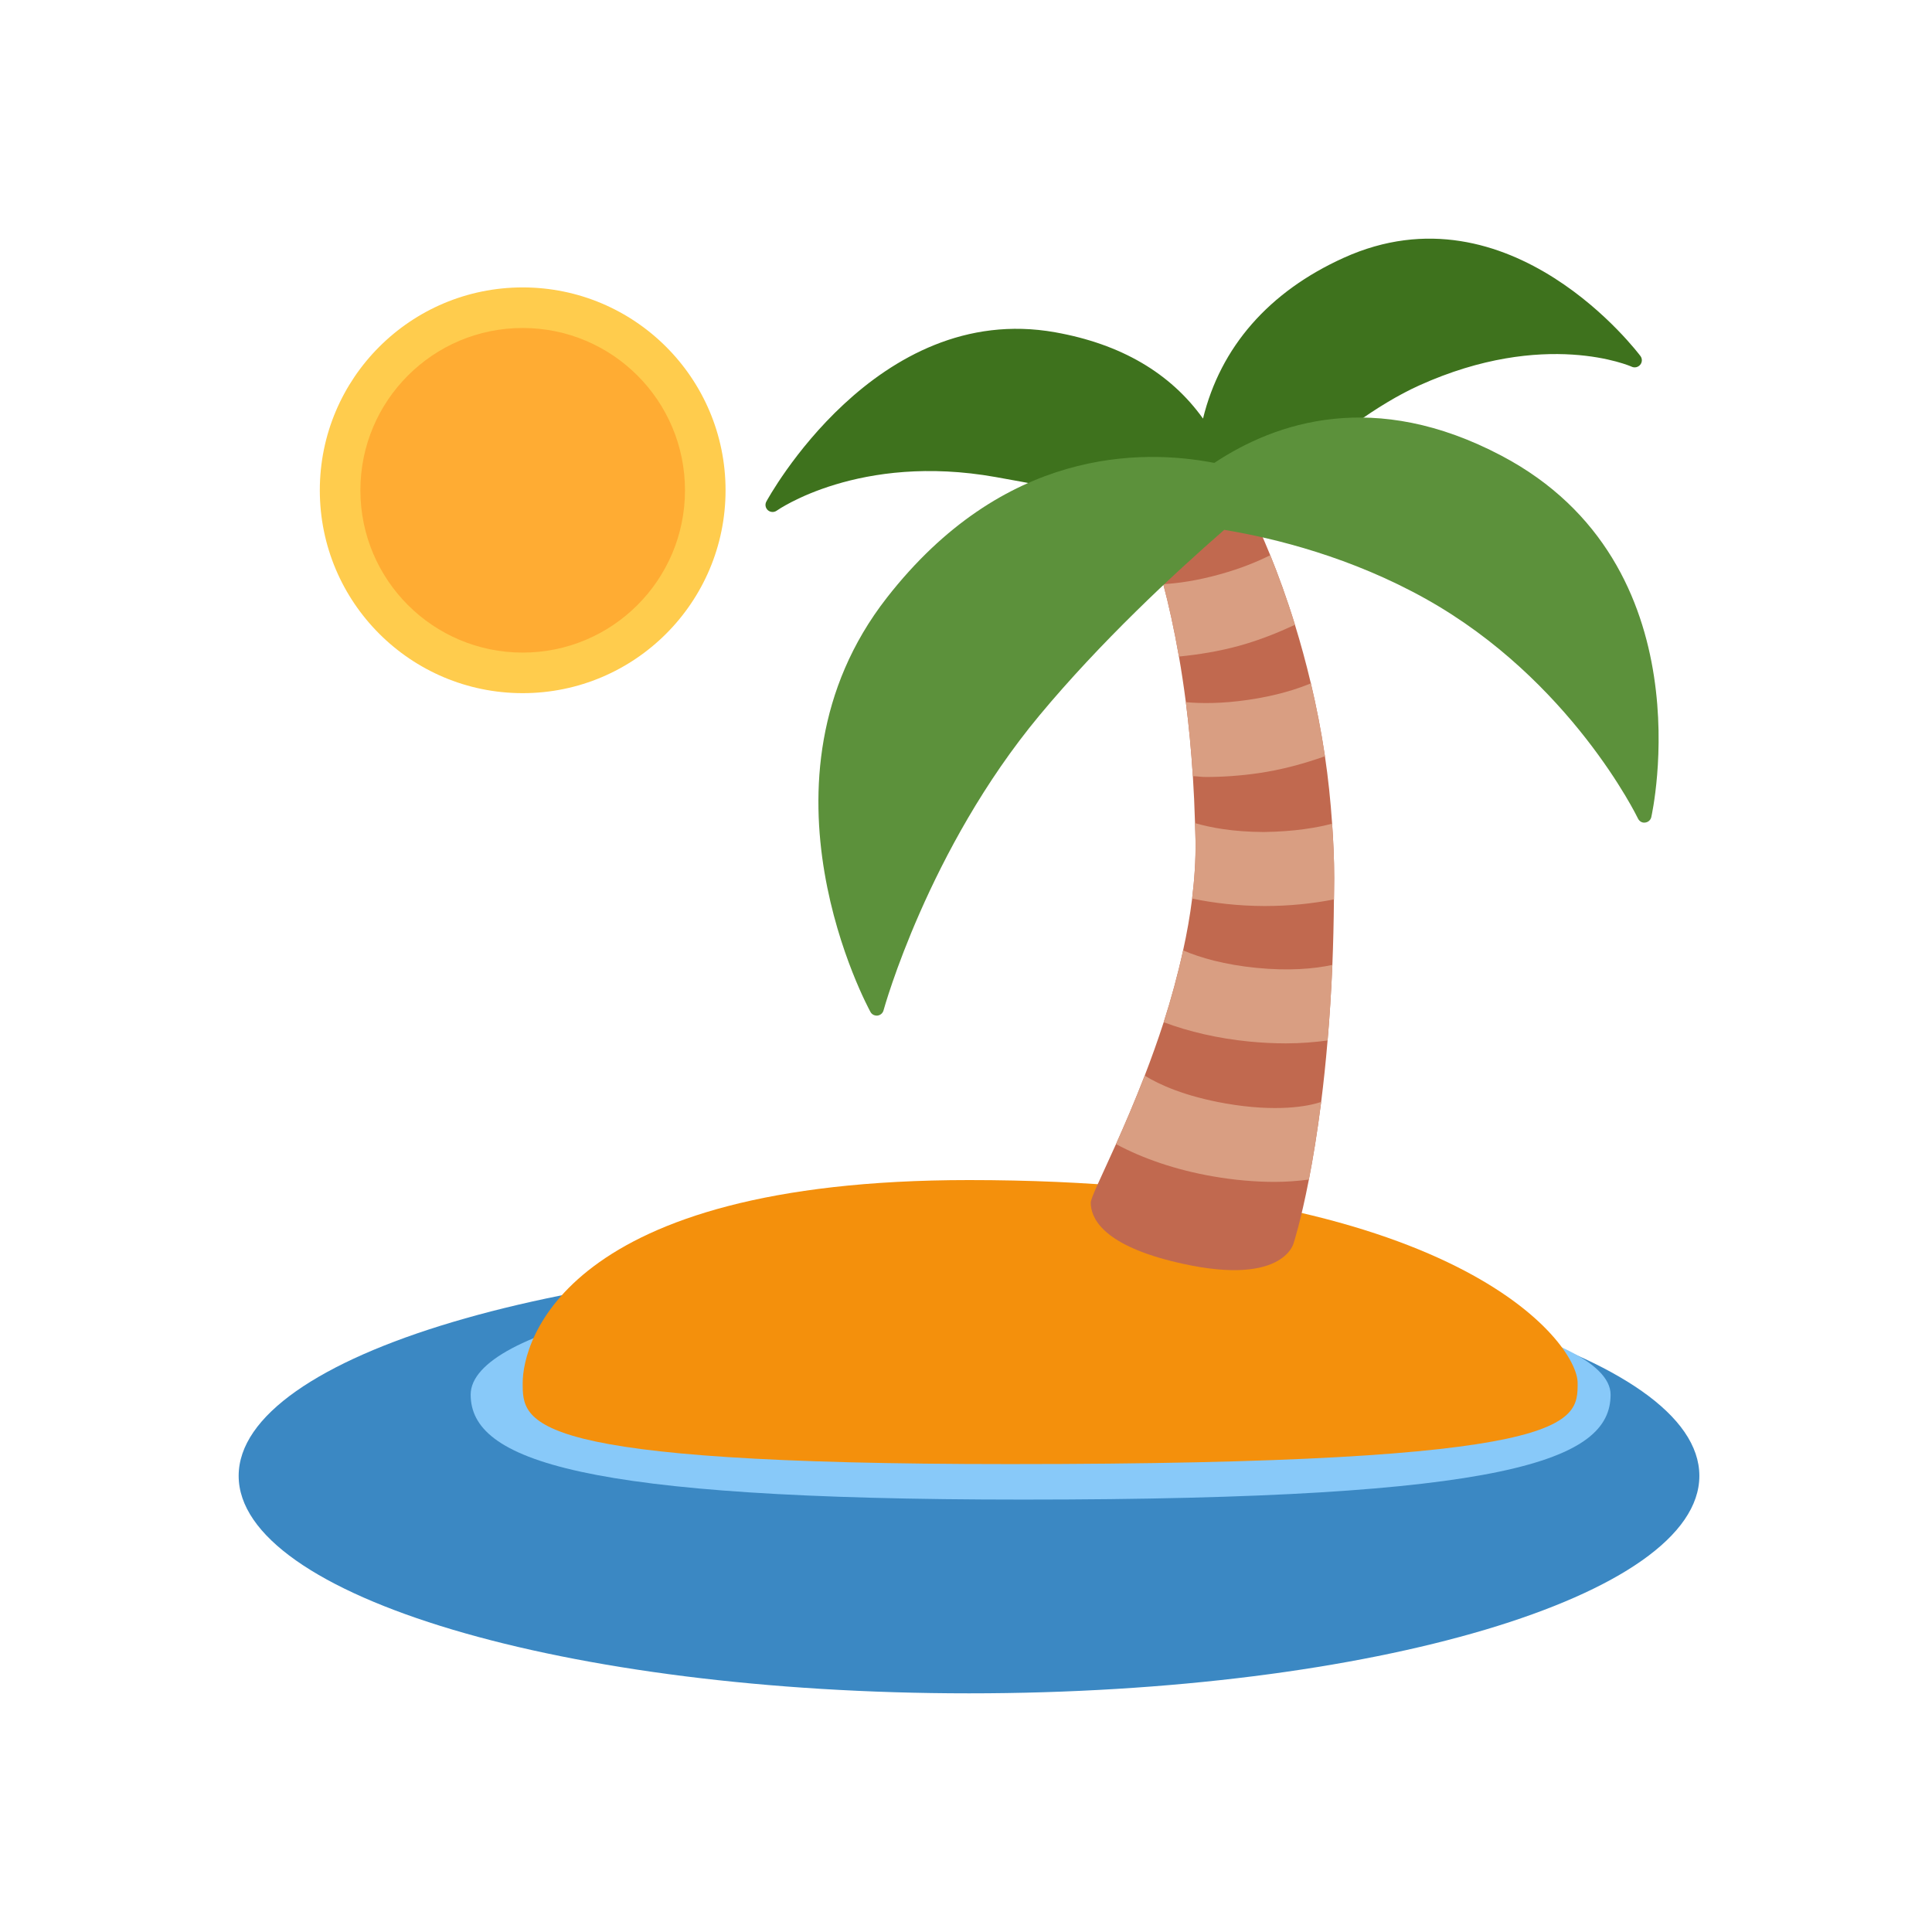
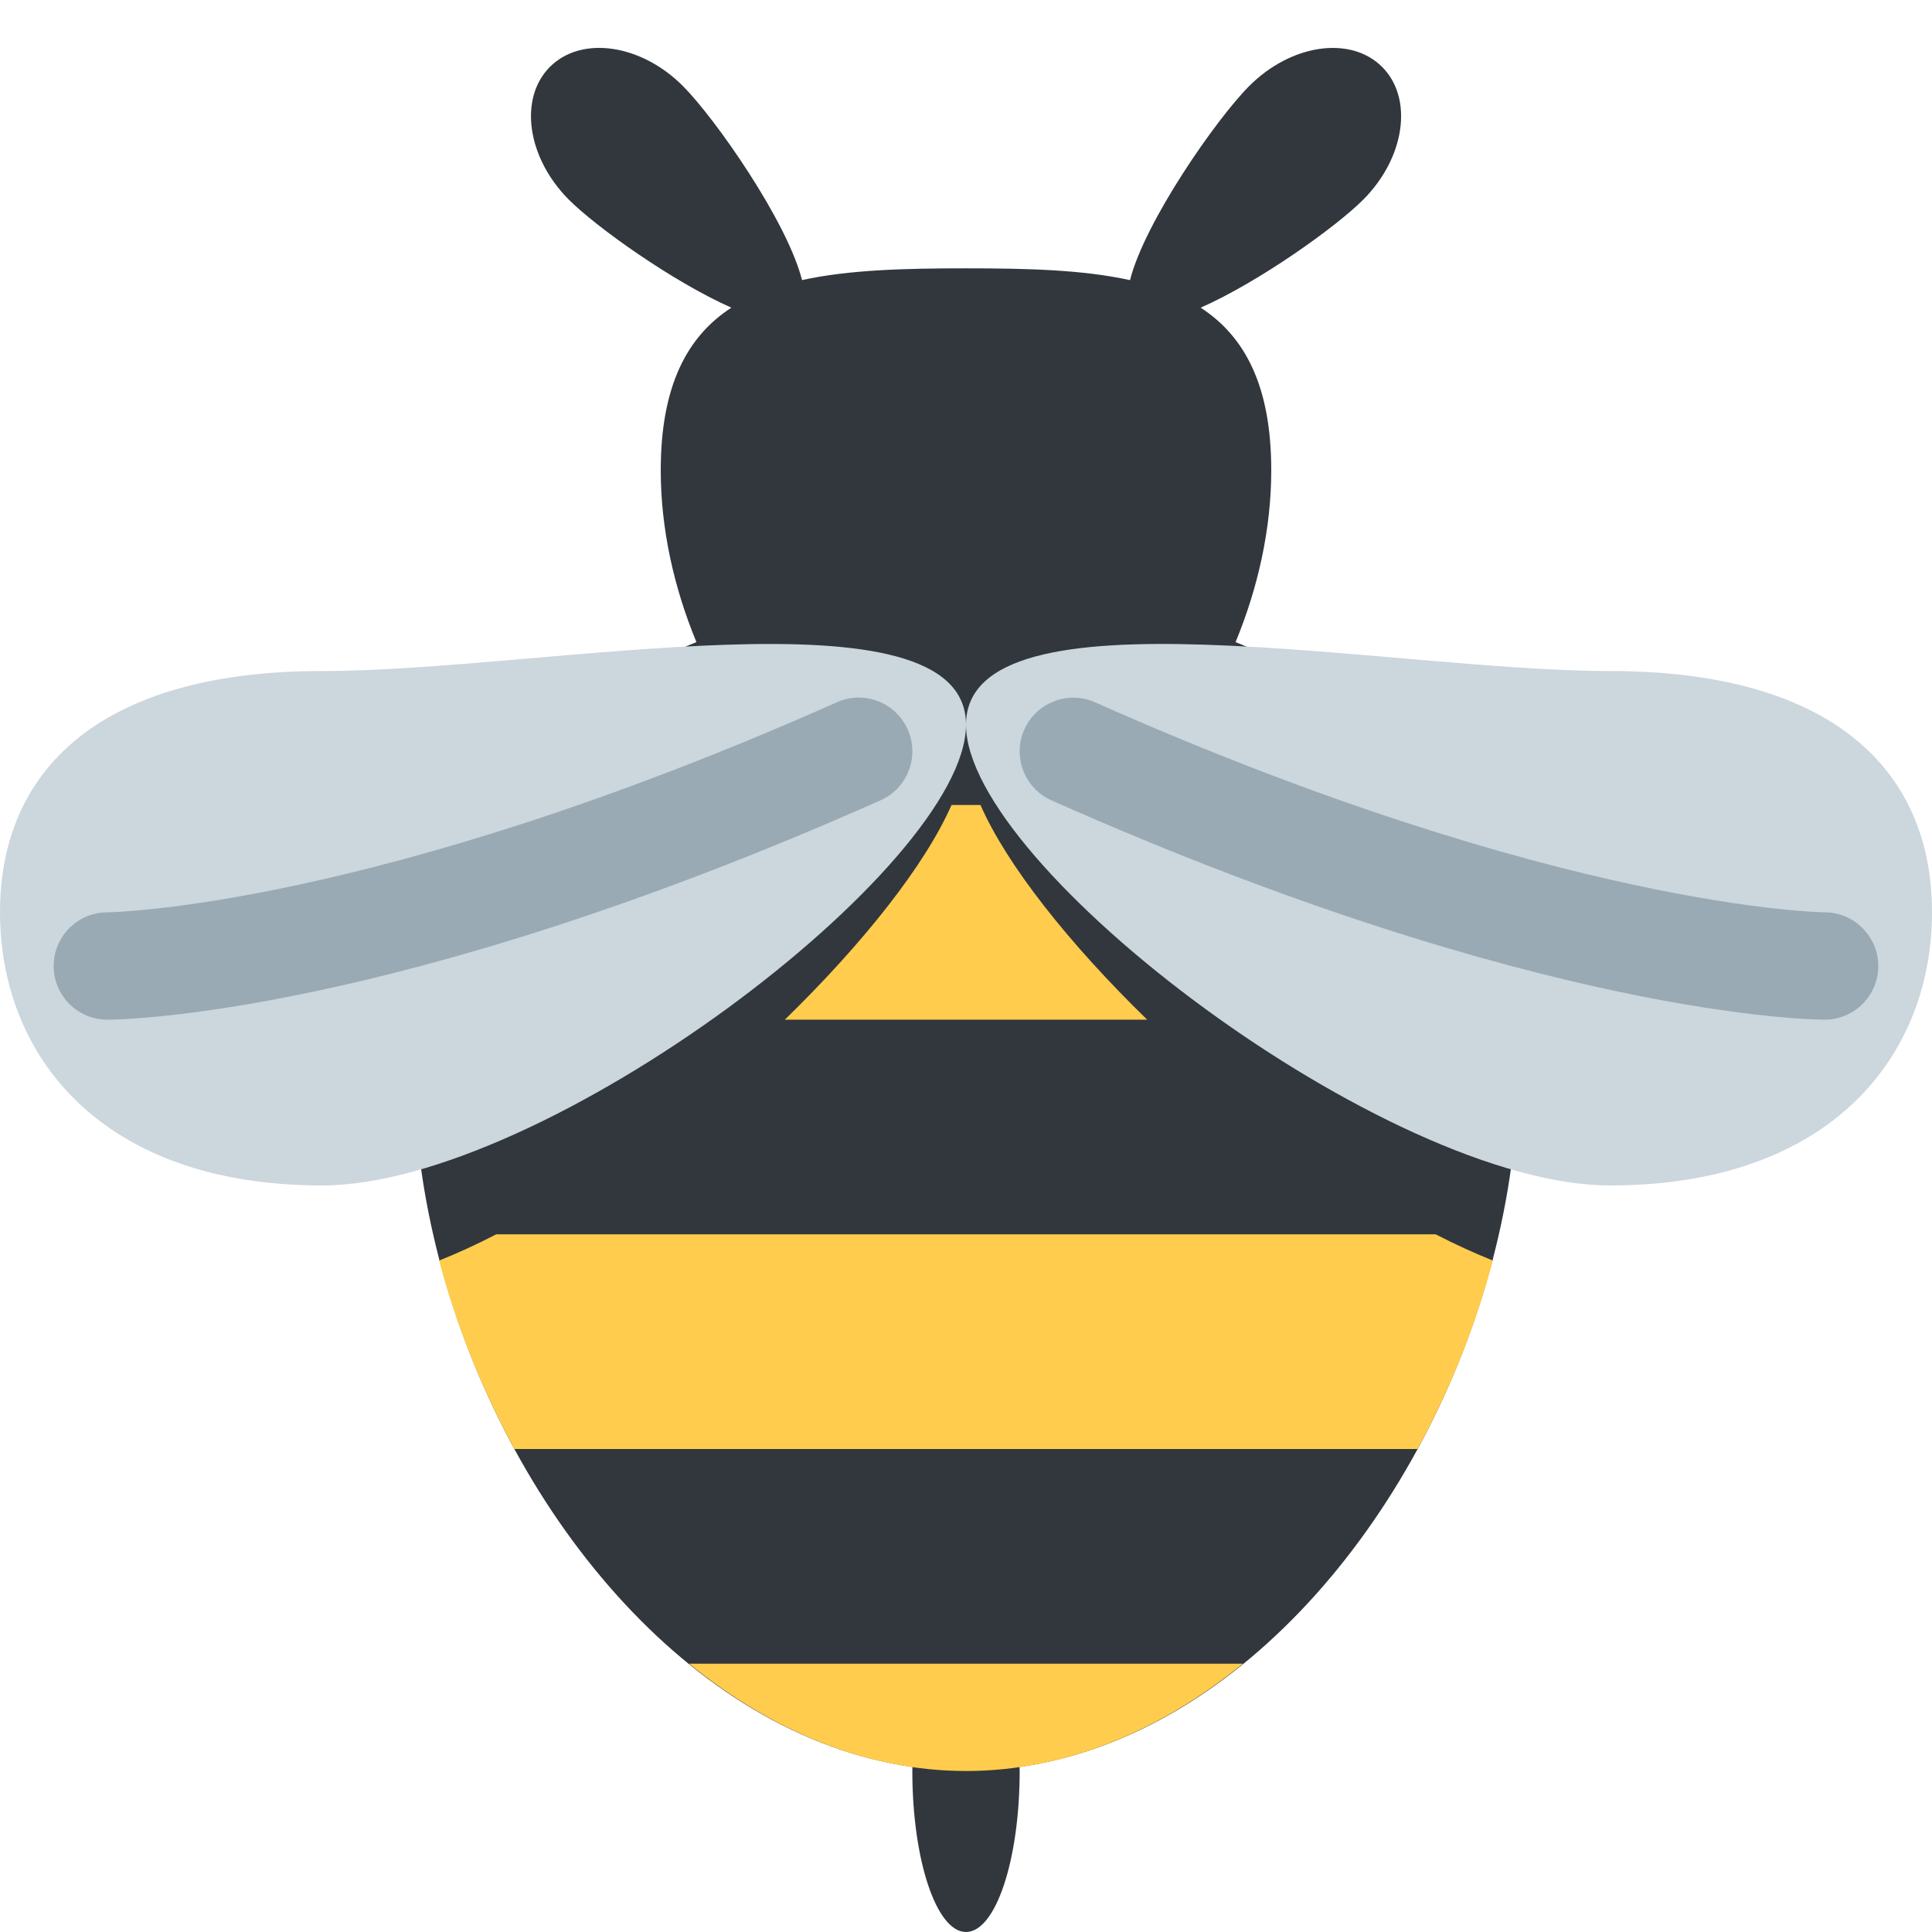
- <svg xmlns="http://www.w3.org/2000/svg" width="170px" height="170px" viewBox="0 0 170 170" version="1.1">
-   <g stroke="none" stroke-width="1" fill="none" fill-rule="evenodd">
-     <g transform="translate(21, 21)" fill-rule="nonzero">
-       <ellipse fill="#3B88C3" cx="64.265" cy="108.863" rx="64.265" ry="19.137" />
-       <path d="M120.719,101.716 C120.719,107.485 111.793,110.952 69.014,110.952 C30.008,110.952 20.415,107.485 20.415,101.716 C20.415,95.946 40.705,91.269 69.014,91.269 C97.322,91.269 120.719,95.946 120.719,101.716 L120.719,101.716 Z" fill="#88C9F9" />
-       <path d="M24.992,100.687 C24.992,97.117 28.562,82.836 64.265,82.836 C107.109,82.836 117.819,97.117 117.819,100.687 C117.819,104.258 117.819,107.828 67.835,107.828 C24.992,107.828 24.992,104.258 24.992,100.687 Z" fill="#F4900C" />
-       <circle fill="#FFCC4D" cx="24.992" cy="22.141" r="17.851" />
-       <circle fill="#FFAC33" cx="24.992" cy="22.141" r="14.281" />
-       <path d="M96.216,51.478 C96.076,49.425 95.866,47.44 95.584,45.544 C95.245,43.274 94.82,41.135 94.345,39.128 C93.909,37.283 93.434,35.562 92.945,33.98 C92.213,31.602 91.456,29.542 90.771,27.853 C89.425,24.537 88.365,22.641 88.365,22.641 L79.143,23.83 C79.143,23.83 80.207,26.05 81.36,30.403 C81.827,32.17 82.306,34.294 82.738,36.772 C82.956,38.025 83.159,39.357 83.345,40.789 C83.602,42.781 83.813,44.955 83.962,47.297 C84.048,48.618 84.109,49.996 84.152,51.432 C84.166,51.953 84.191,52.456 84.198,52.992 C84.223,54.666 84.105,56.369 83.898,58.069 C83.709,59.6 83.434,61.125 83.102,62.635 C82.627,64.799 82.045,66.927 81.392,68.955 C80.86,70.597 80.292,72.171 79.721,73.653 C78.843,75.927 77.961,77.97 77.197,79.676 C75.919,82.525 74.976,84.425 74.976,84.821 C74.976,86.074 75.869,88.416 82.117,89.976 C91.885,92.419 92.827,88.391 92.827,88.391 C92.827,88.391 93.449,86.506 94.17,82.797 C94.527,80.965 94.905,78.701 95.252,75.959 C95.459,74.321 95.652,72.518 95.816,70.558 C95.991,68.515 96.134,66.302 96.237,63.906 C96.312,62.092 96.358,60.154 96.376,58.14 C96.383,57.512 96.398,56.905 96.398,56.259 C96.398,54.62 96.323,53.035 96.216,51.478 L96.216,51.478 Z" fill="#C1694F" />
-       <path d="M86.844,76.095 C83.263,75.47 80.978,74.428 79.725,73.646 C78.846,75.92 77.964,77.962 77.2,79.669 C79.539,80.94 82.509,81.954 85.73,82.511 C87.59,82.836 89.436,82.997 91.167,82.997 C92.224,82.997 93.217,82.914 94.17,82.793 C94.527,80.961 94.905,78.698 95.252,75.956 C94.116,76.359 91.299,76.873 86.844,76.095 L86.844,76.095 Z M89.55,64.163 C86.758,63.888 84.612,63.274 83.106,62.628 C82.631,64.792 82.049,66.92 81.395,68.947 C83.602,69.779 86.197,70.379 88.914,70.647 C90.011,70.754 91.096,70.808 92.156,70.808 C93.438,70.808 94.655,70.708 95.819,70.554 C95.994,68.512 96.137,66.298 96.241,63.903 C94.634,64.253 92.385,64.445 89.55,64.163 L89.55,64.163 Z M90.339,58.722 C92.438,58.722 94.498,58.511 96.38,58.14 C96.383,57.512 96.398,56.905 96.398,56.259 C96.398,54.623 96.323,53.038 96.216,51.478 C94.866,51.831 92.935,52.171 90.21,52.21 C87.443,52.199 85.498,51.814 84.148,51.428 C84.162,51.949 84.187,52.453 84.195,52.988 C84.22,54.663 84.102,56.366 83.895,58.065 C85.84,58.476 87.993,58.711 90.178,58.722 L90.339,58.722 L90.339,58.722 Z M89.703,47.037 C91.81,46.733 93.763,46.187 95.587,45.544 C95.248,43.274 94.823,41.135 94.348,39.128 C93.085,39.65 91.289,40.228 88.779,40.589 C86.455,40.924 84.684,40.903 83.345,40.785 C83.602,42.777 83.813,44.952 83.962,47.294 C84.352,47.308 84.702,47.369 85.101,47.369 C86.601,47.369 88.161,47.258 89.703,47.037 L89.703,47.037 Z M92.949,33.976 C92.213,31.602 91.456,29.542 90.771,27.853 C89.639,28.421 88.208,29.017 86.337,29.535 C84.309,30.099 82.67,30.324 81.356,30.403 C81.824,32.17 82.302,34.294 82.734,36.772 C84.473,36.597 86.265,36.315 88.079,35.812 C89.814,35.33 91.424,34.683 92.949,33.976 L92.949,33.976 Z" id="Shape" fill="#D99E82" />
-       <path d="M123.35,10.334 C123.236,10.184 111.918,-4.958 97.24,1.683 C90.646,4.664 86.394,9.538 84.855,15.832 C81.985,11.816 77.622,9.267 71.845,8.238 C56.061,5.425 46.524,22.959 46.432,23.134 C46.292,23.391 46.353,23.705 46.571,23.898 C46.792,24.087 47.11,24.101 47.346,23.933 C47.417,23.88 54.618,18.838 66.611,20.977 C78.868,23.159 87.461,25.301 87.547,25.322 C87.601,25.333 87.647,25.34 87.701,25.34 C87.872,25.34 88.04,25.269 88.161,25.14 C88.24,25.054 96.383,16.304 103.87,12.919 C114.953,7.906 122.511,11.234 122.579,11.269 C122.836,11.387 123.143,11.316 123.325,11.095 C123.507,10.877 123.518,10.566 123.35,10.334 Z" fill="#3E721D" />
-       <path d="M111.139,19.11 C99.95,13.201 91.253,16.143 85.851,19.731 C79.378,18.478 67.282,18.456 57.032,31.599 C44.447,47.729 55.486,67.844 55.597,68.048 C55.707,68.248 55.918,68.365 56.143,68.365 L56.218,68.362 C56.471,68.33 56.678,68.148 56.743,67.905 C56.782,67.766 60.659,53.742 70.463,41.949 C75.822,35.505 82.22,29.546 86.722,25.622 C91.257,26.375 97.919,28.043 104.463,31.699 C117.22,38.832 123.071,50.903 123.129,51.025 C123.243,51.26 123.489,51.424 123.76,51.378 C124.025,51.349 124.242,51.157 124.3,50.9 C124.35,50.675 129.269,28.685 111.139,19.11 L111.139,19.11 Z" fill="#5C913B" />
-     </g>
-   </g>
+ <svg xmlns="http://www.w3.org/2000/svg" viewBox="0 0 36 36">
+   <path fill="#31373D" d="M27.816 23.464c.299-1.148.465-2.318.465-3.464 0-4.161-2.122-6.779-5.258-8.035.417-1.008.665-2.108.665-3.2 0-1.581-.495-2.498-1.315-3.032 1.091-.482 2.517-1.5 3.027-2.011.781-.781.94-1.889.354-2.475-.586-.586-1.693-.428-2.475.354-.611.611-1.948 2.53-2.223 3.619C20.172 5.025 19.126 5 18 5c-1.125 0-2.172.025-3.055.219-.275-1.089-1.612-3.007-2.223-3.619-.781-.781-1.889-.94-2.475-.354-.585.587-.427 1.694.354 2.476.511.511 1.937 1.529 3.027 2.011-.821.533-1.316 1.451-1.316 3.032 0 1.093.248 2.192.665 3.2C9.841 13.221 7.719 15.839 7.719 20c0 1.146.167 2.317.465 3.464v.023l.006-.003c1.209 4.621 4.643 8.847 8.812 9.44L17 33c0 1.657.448 3 1 3 .553 0 1-1.343 1-3 0-.026-.002-.049-.003-.075 4.169-.593 7.604-4.819 8.813-9.44l.006.003v-.024z" />
+   <path d="M14.624 19h6.752c-1.462-1.424-2.615-2.881-3.106-4h-.54c-.491 1.119-1.644 2.576-3.106 4zm-5.378 4c-.361.187-.715.349-1.062.488.32 1.219.799 2.407 1.401 3.512h16.83c.602-1.105 1.082-2.293 1.401-3.512-.347-.139-.701-.301-1.063-.488H9.246zm3.593 8c1.518 1.234 3.278 2 5.161 2 1.884 0 3.643-.766 5.162-2H12.839z" fill="#FFCC4D" />
+   <path fill="#CCD6DD" d="M18 13.505c0 2.647-7.858 8.584-12 8.584s-6-2.443-6-5.09c0-2.646 1.858-4.495 6-4.495 4.143.001 12-1.644 12 1.001zm0 0c0 2.647 7.857 8.584 12 8.584s6-2.443 6-5.09c0-2.646-1.857-4.495-6-4.495s-12-1.644-12 1.001z" />
+   <path fill="#99AAB5" d="M2 19c-.552 0-1-.447-1-1 0-.551.446-.999.998-1 .048 0 4.949-.07 13.596-3.914.505-.227 1.096.002 1.32.507.225.505-.003 1.096-.507 1.32C7.317 18.953 2.213 19 2 19zm32 0c-.213 0-5.316-.047-14.406-4.086-.505-.224-.731-.815-.508-1.32.225-.504.817-.732 1.32-.507C29.054 16.93 33.954 17 34.003 17c.551.003.997.452.996 1.003-.002.551-.448.997-.999.997z" />
</svg>
